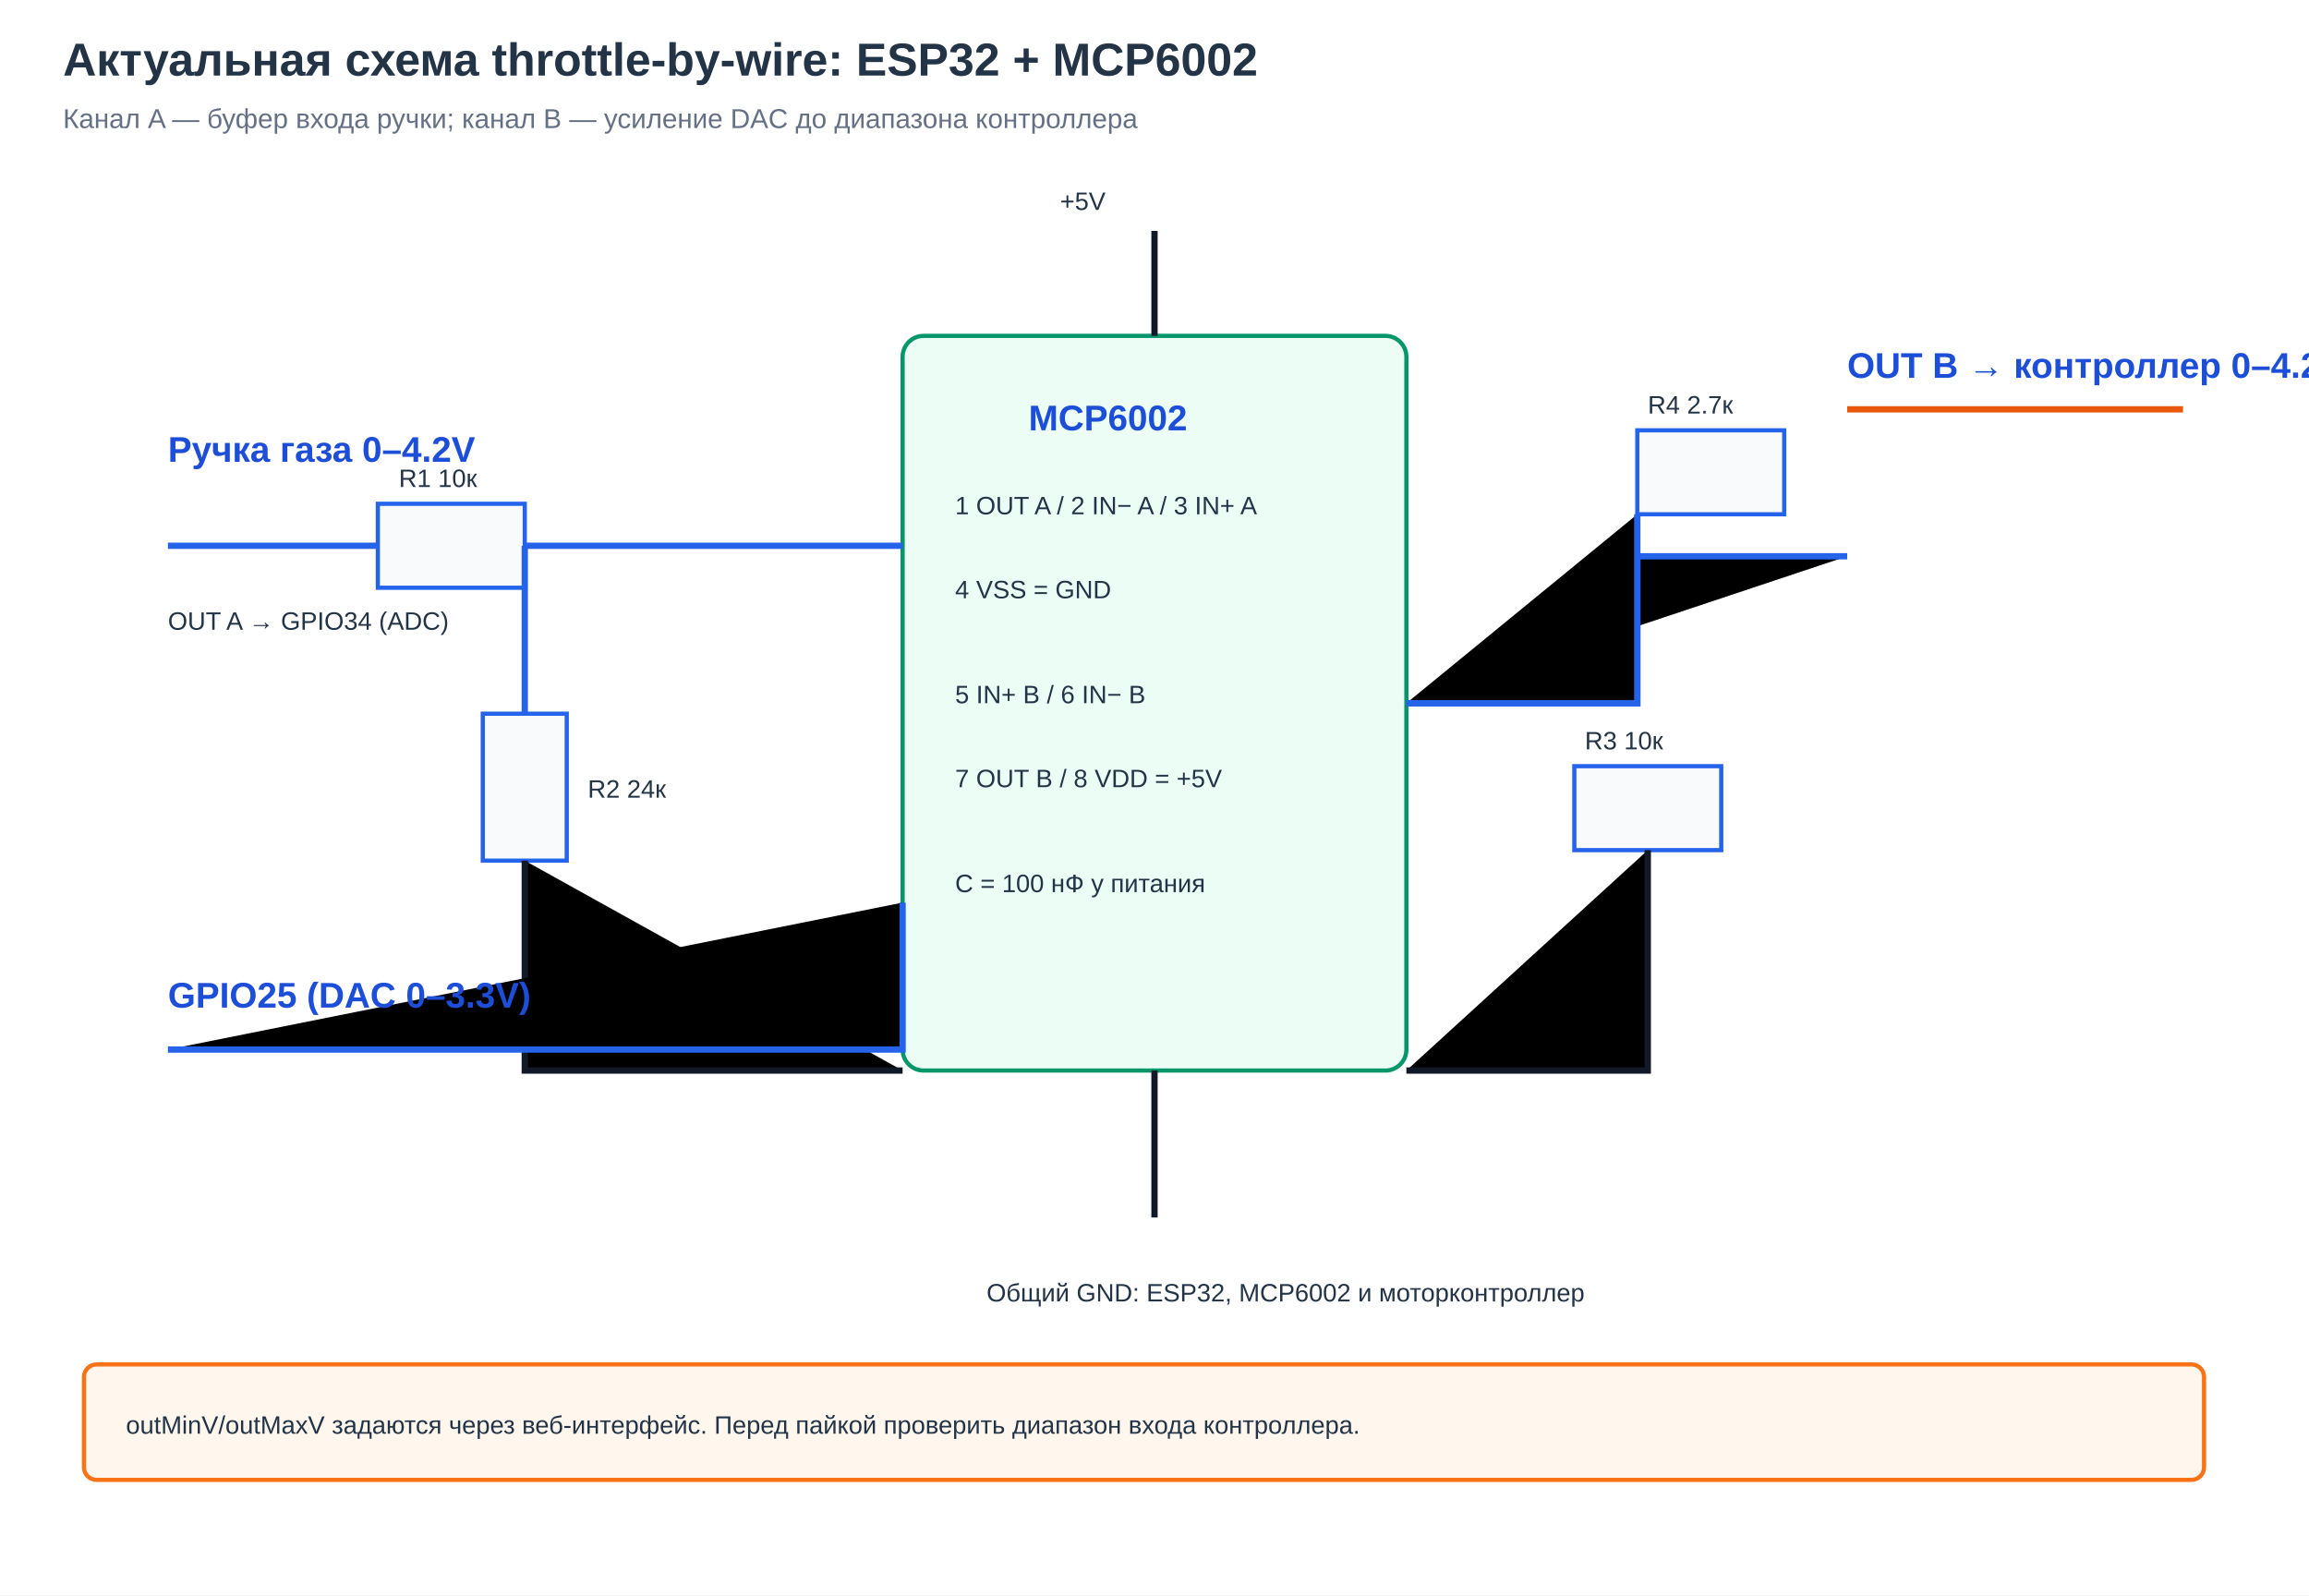
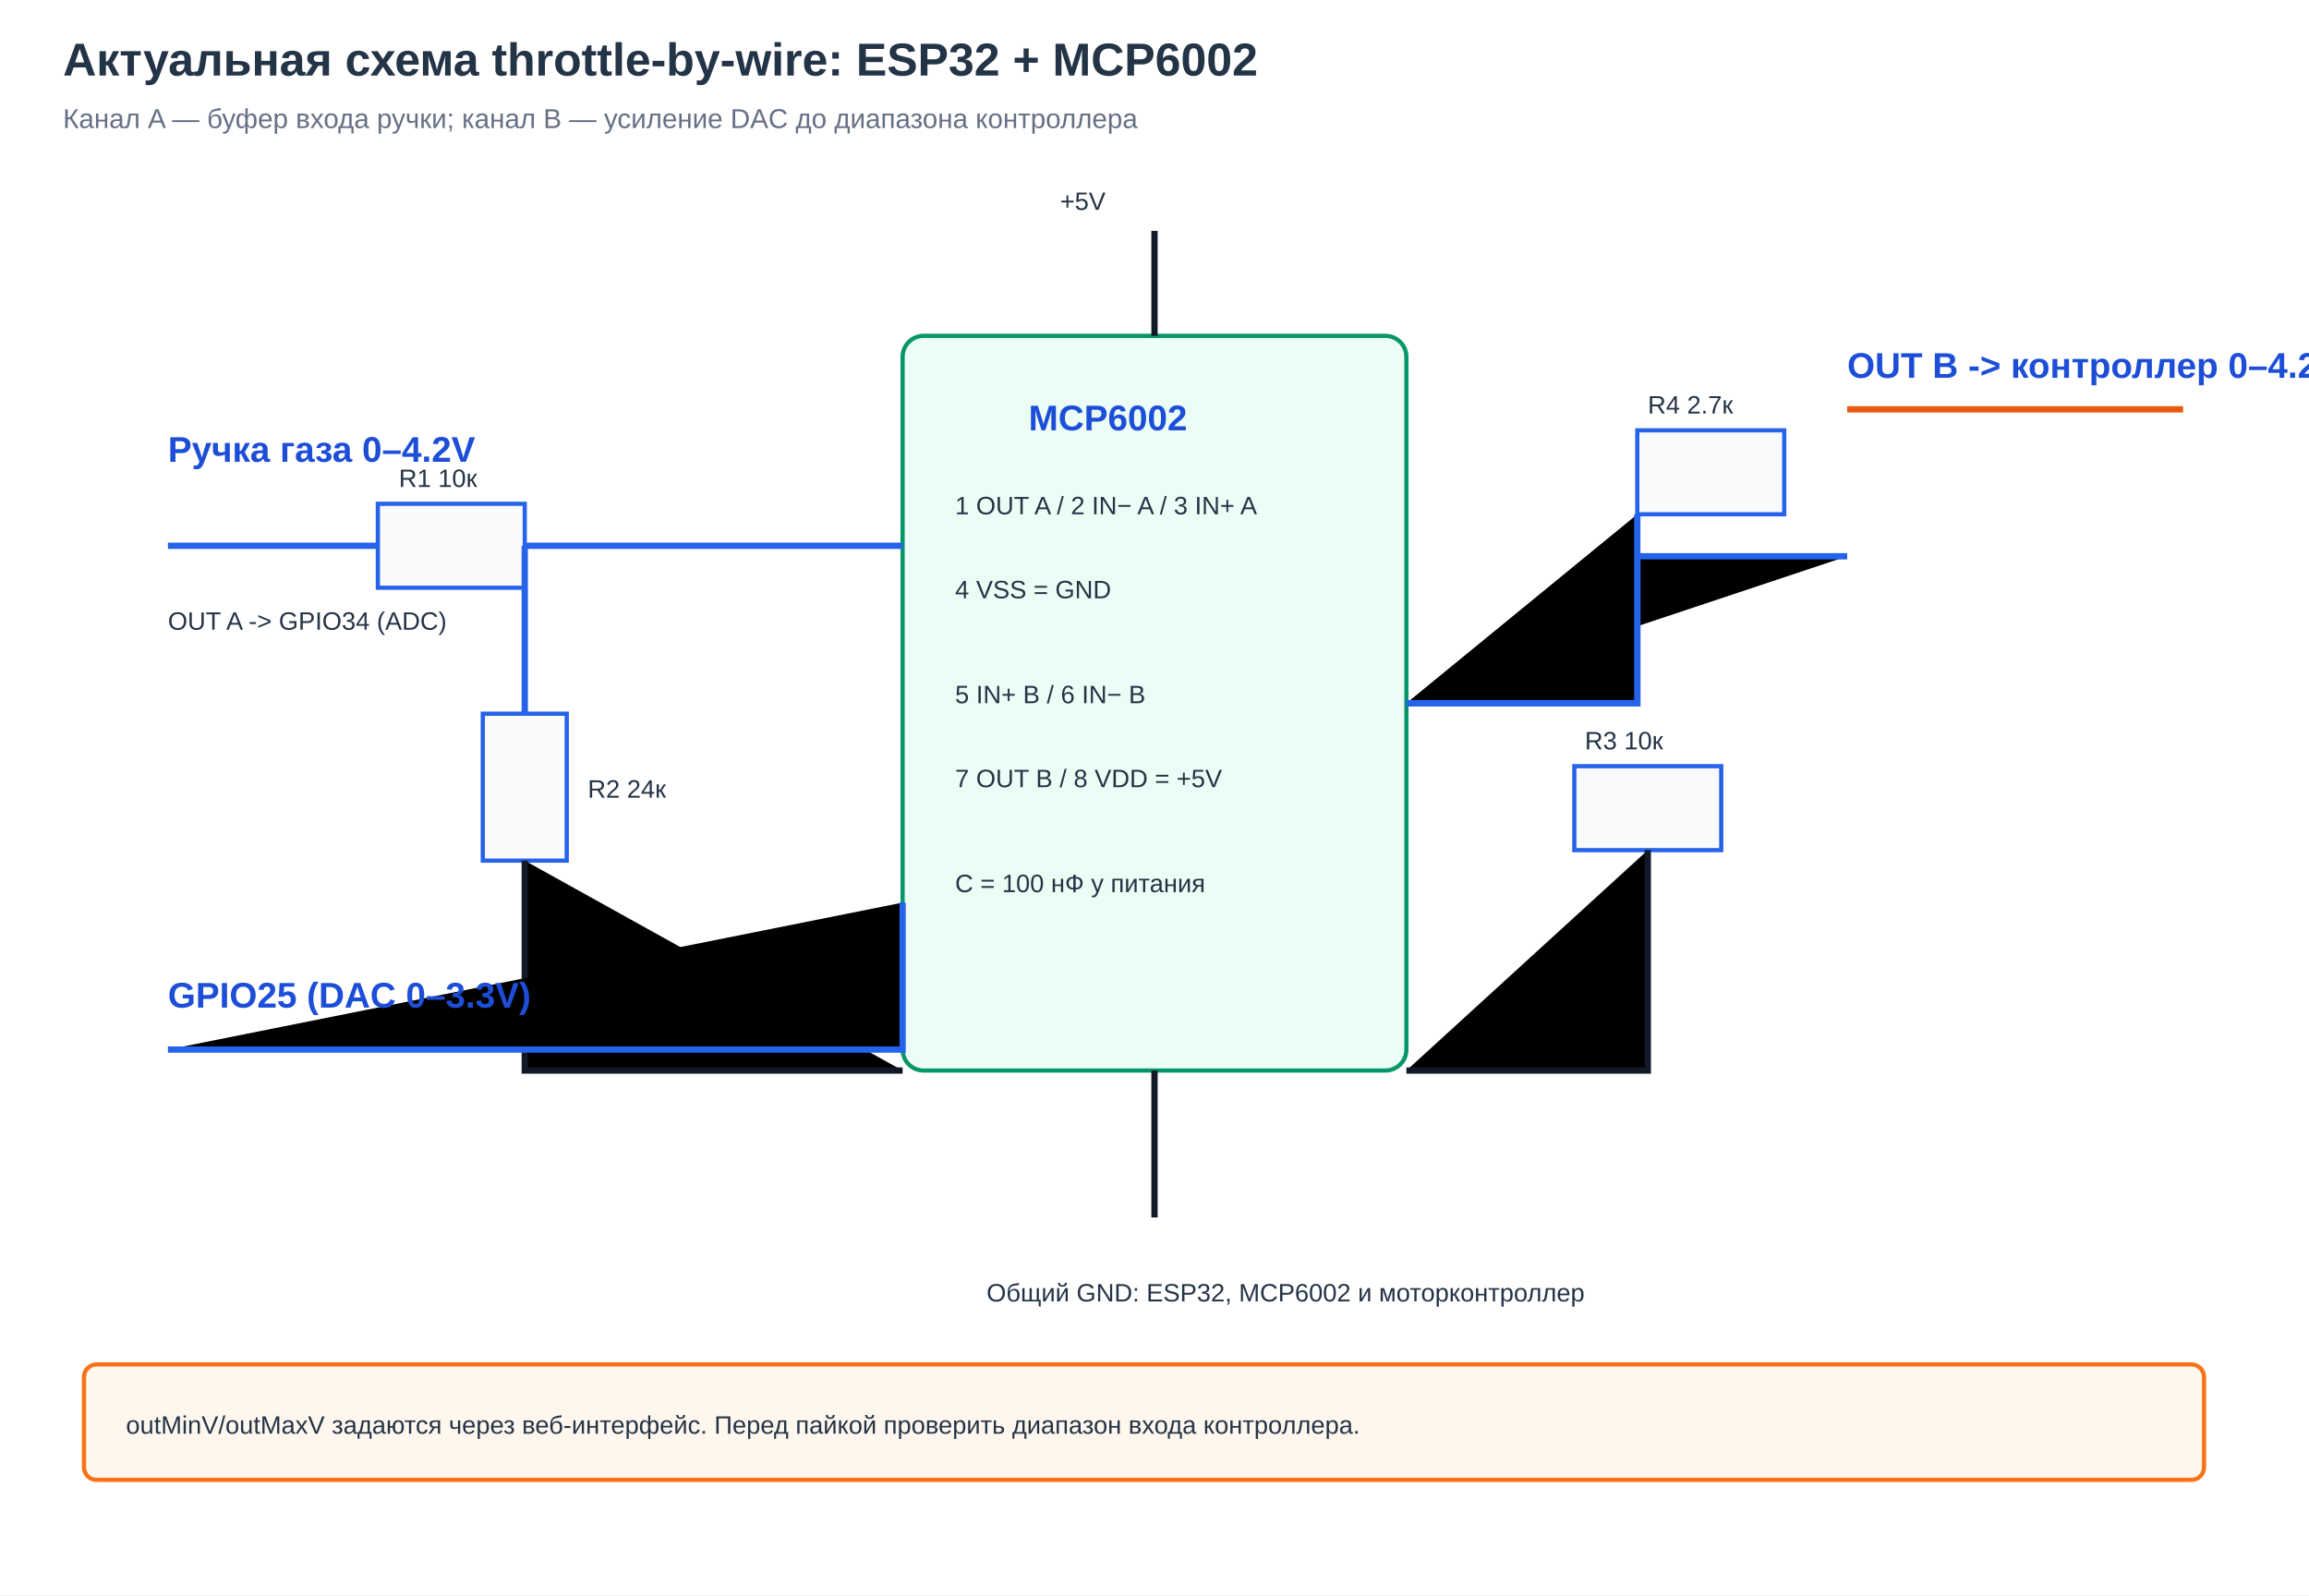
<svg xmlns="http://www.w3.org/2000/svg" width="1100" height="760" viewBox="0 0 1100 760">
  <style>text{font-family:Arial,sans-serif;fill:#243447}.title{font-size:22px;font-weight:bold}.sub{font-size:13px;fill:#667085}.head{font-size:17px;font-weight:bold;fill:#1d4ed8}.box{fill:#f8fafc;stroke:#2563eb;stroke-width:2}.actual{fill:#ecfdf5;stroke:#059669;stroke-width:2}.warn{fill:#fff7ed;stroke:#f97316;stroke-width:2}.line{stroke:#2563eb;stroke-width:3}.power{stroke:#ea580c;stroke-width:3}.gnd{stroke:#111827;stroke-width:3}</style>
  <rect width="1100" height="760" fill="#fff" />
  <text x="30" y="36" class="title">Актуальная схема throttle-by-wire: ESP32 + MCP6002</text>
  <text x="30" y="61" class="sub">Канал A — буфер входа ручки; канал B — усиление DAC до диапазона контроллера</text>
  <rect x="430" y="160" width="240" height="350" rx="10" class="actual" />
  <text x="490" y="205" class="head">MCP6002</text>
  <text x="455" y="245">1 OUT A / 2 IN− A / 3 IN+ A</text>
  <text x="455" y="285">4 VSS = GND</text>
  <text x="455" y="335">5 IN+ B / 6 IN− B</text>
  <text x="455" y="375">7 OUT B / 8 VDD = +5V</text>
  <text x="455" y="425">C = 100 нФ у питания</text>
  <path d="M80 260h100" class="line" />
  <rect x="180" y="240" width="70" height="40" class="box" />
  <text x="190" y="232">R1 10к</text>
  <path d="M250 260h180M250 260v80" class="line" />
  <rect x="230" y="340" width="40" height="70" class="box" />
  <text x="280" y="380">R2 24к</text>
  <path d="M250 410v100h180" class="gnd" />
  <text x="80" y="220" class="head">Ручка газа 0–4.2V</text>
-   <text x="80" y="300">OUT A → GPIO34 (ADC)</text>
+   <text x="80" y="300">OUT A -&gt; GPIO34 (ADC)</text>
  <path d="M80 500h350v-70" class="line" />
  <text x="80" y="480" class="head">GPIO25 (DAC 0–3.3V)</text>
  <path d="M670 335h110v-70h100" class="line" />
  <rect x="780" y="205" width="70" height="40" class="box" />
  <text x="785" y="197">R4 2.7к</text>
  <path d="M780 245v90h-110" class="line" />
  <rect x="750" y="365" width="70" height="40" class="box" />
  <text x="755" y="357">R3 10к</text>
  <path d="M785 405v105h-115" class="gnd" />
  <path d="M880 195h160" class="power" />
-   <text x="880" y="180" class="head">OUT B → контроллер 0–4.2V</text>
+   <text x="880" y="180" class="head">OUT B -&gt; контроллер 0–4.2V</text>
  <path d="M550 510v70M550 110v50" class="gnd" />
  <text x="505" y="100">+5V</text>
  <text x="470" y="620">Общий GND: ESP32, MCP6002 и моторконтроллер</text>
  <rect x="40" y="650" width="1010" height="55" class="warn" rx="6" />
  <text x="60" y="683">outMinV/outMaxV задаются через веб-интерфейс. Перед пайкой проверить диапазон входа контроллера.</text>
</svg>
